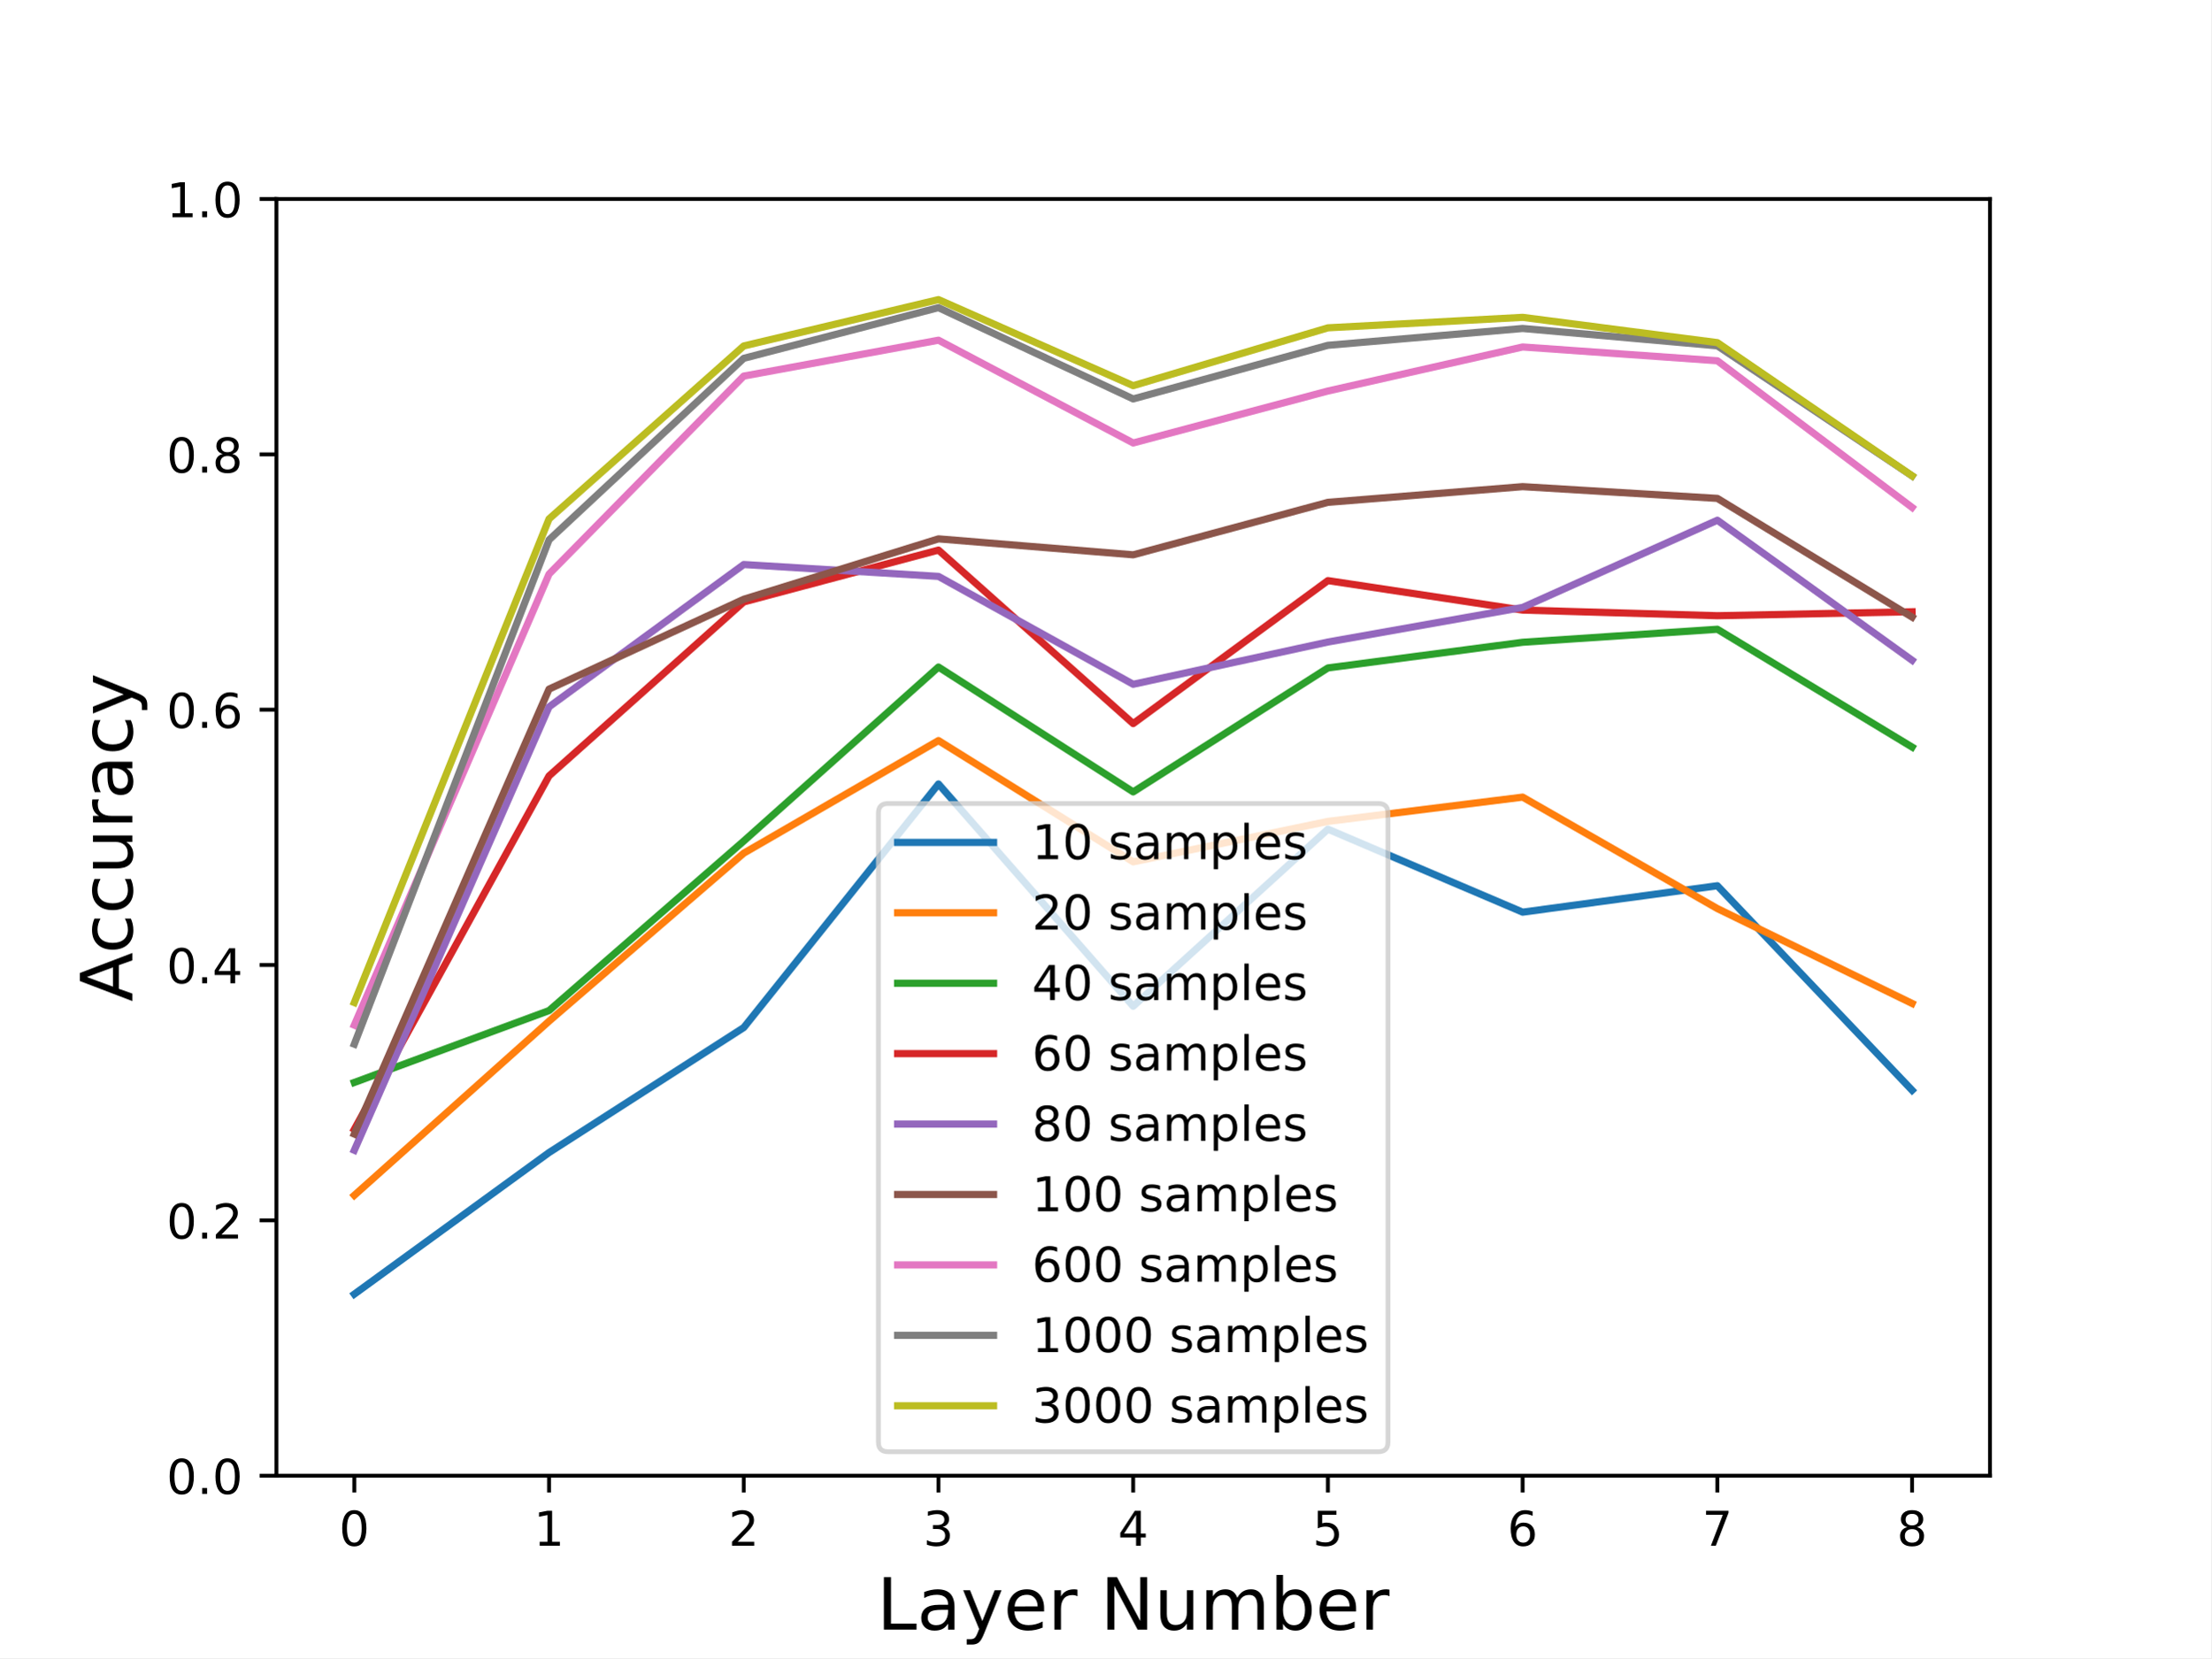
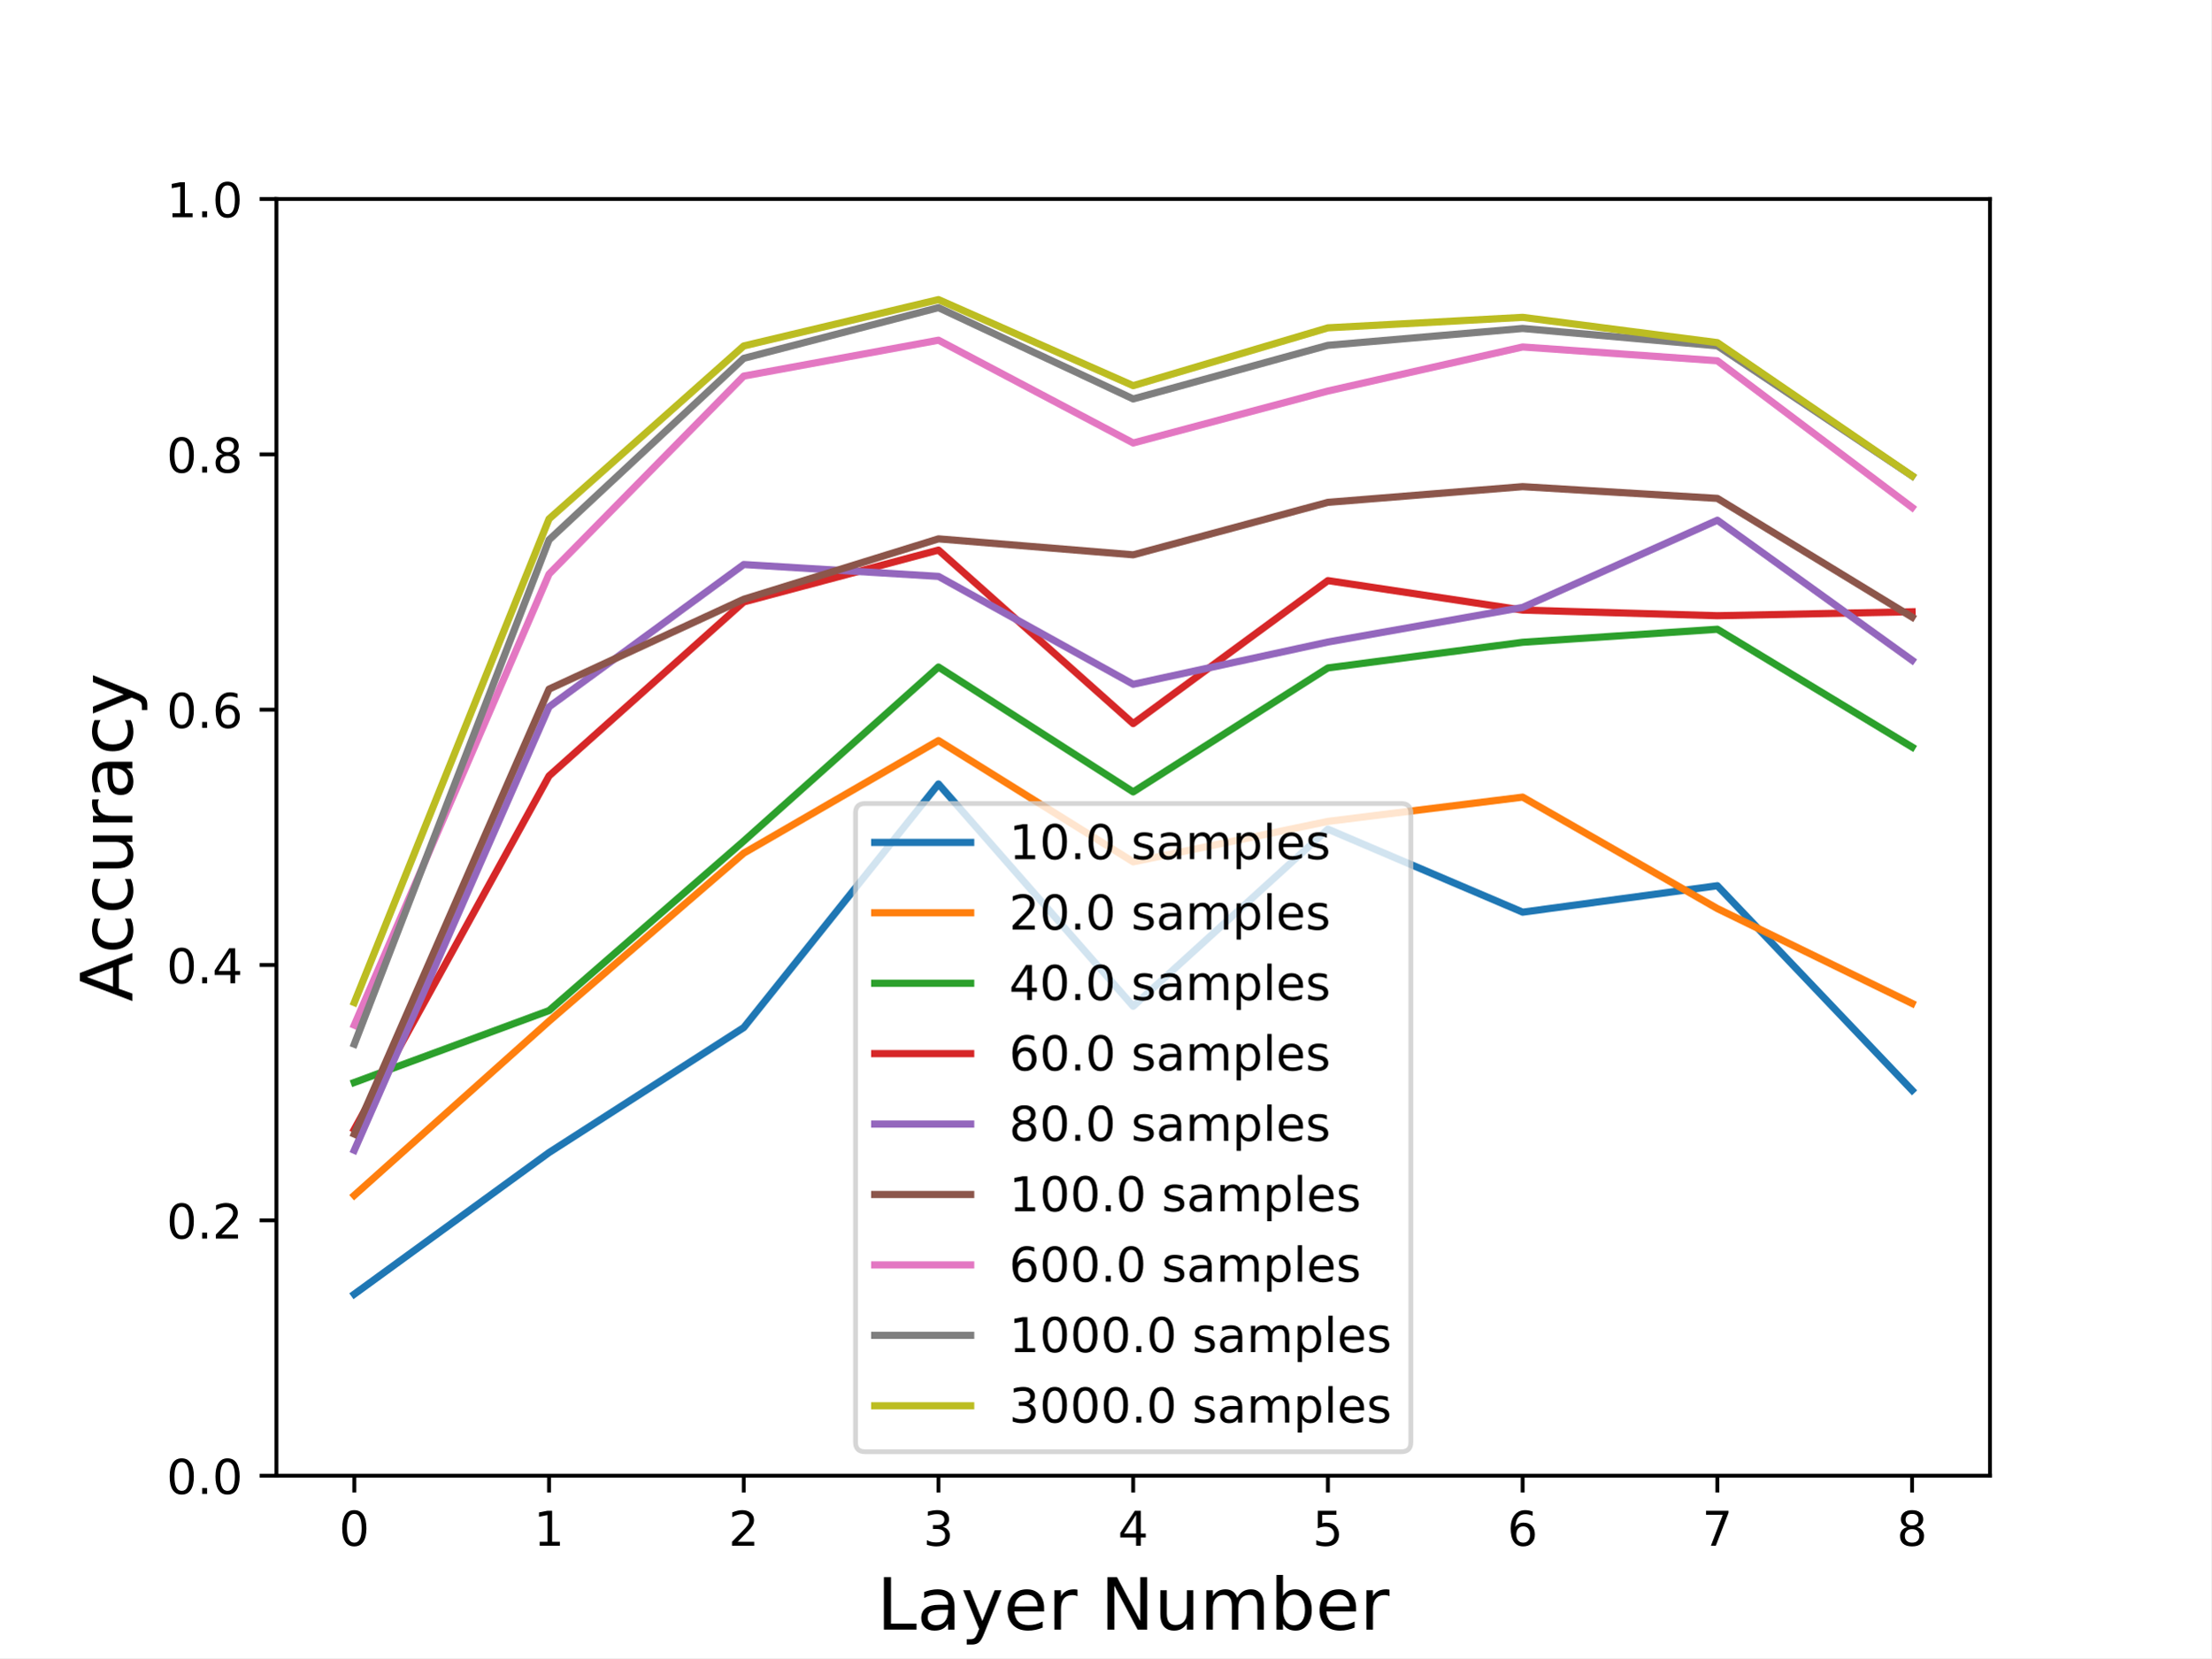
<svg xmlns="http://www.w3.org/2000/svg" xmlns:xlink="http://www.w3.org/1999/xlink" height="345.6pt" version="1.1" viewBox="0 0 460.8 345.6" width="460.8pt">
  <defs>
    <style type="text/css">*{stroke-linecap:butt;stroke-linejoin:round;}</style>
  </defs>
  <g id="figure_1">
    <g id="patch_1">
      <path d="M 0 345.6  L 460.8 345.6  L 460.8 0  L 0 0  z " style="fill:#ffffff;" />
    </g>
    <g id="axes_1">
      <g id="patch_2">
        <path d="M 57.6 307.584  L 414.72 307.584  L 414.72 41.472  L 57.6 41.472  z " style="fill:#ffffff;" />
      </g>
      <g id="matplotlib.axis_1">
        <g id="xtick_1">
          <g id="line2d_1">
            <defs>
-               <path d="M 0 0  L 0 3.5  " id="m6db0f2defd" style="stroke:#000000;stroke-width:0.8;" />
+               <path d="M 0 0  L 0 3.5  " id="m301ba70cd3" style="stroke:#000000;stroke-width:0.8;" />
            </defs>
            <g>
-               <use style="stroke:#000000;stroke-width:0.8;" x="73.833" xlink:href="#m6db0f2defd" y="307.584" />
+               <use style="stroke:#000000;stroke-width:0.8;" x="73.833" xlink:href="#m301ba70cd3" y="307.584" />
            </g>
          </g>
          <g id="text_1">
            <g transform="translate(70.65148 322.1824)scale(0.1 -0.1)">
              <defs>
                <path d="M 2034 4250  Q 1547 4250 1301 3770  Q 1056 3291 1056 2328  Q 1056 1369 1301 889  Q 1547 409 2034 409  Q 2525 409 2770 889  Q 3016 1369 3016 2328  Q 3016 3291 2770 3770  Q 2525 4250 2034 4250  z M 2034 4750  Q 2819 4750 3233 4129  Q 3647 3509 3647 2328  Q 3647 1150 3233 529  Q 2819 -91 2034 -91  Q 1250 -91 836 529  Q 422 1150 422 2328  Q 422 3509 836 4129  Q 1250 4750 2034 4750  z " id="DejaVuSans-30" transform="scale(0.015625)" />
              </defs>
              <use xlink:href="#DejaVuSans-30" />
            </g>
          </g>
        </g>
        <g id="xtick_2">
          <g id="line2d_2">
            <g>
-               <use style="stroke:#000000;stroke-width:0.8;" x="114.415" xlink:href="#m6db0f2defd" y="307.584" />
+               <use style="stroke:#000000;stroke-width:0.8;" x="114.415" xlink:href="#m301ba70cd3" y="307.584" />
            </g>
          </g>
          <g id="text_2">
            <g transform="translate(111.2333 322.1824)scale(0.1 -0.1)">
              <defs>
                <path d="M 794 531  L 1825 531  L 1825 4091  L 703 3866  L 703 4441  L 1819 4666  L 2450 4666  L 2450 531  L 3481 531  L 3481 0  L 794 0  L 794 531  z " id="DejaVuSans-31" transform="scale(0.015625)" />
              </defs>
              <use xlink:href="#DejaVuSans-31" />
            </g>
          </g>
        </g>
        <g id="xtick_3">
          <g id="line2d_3">
            <g>
-               <use style="stroke:#000000;stroke-width:0.8;" x="154.996" xlink:href="#m6db0f2defd" y="307.584" />
+               <use style="stroke:#000000;stroke-width:0.8;" x="154.996" xlink:href="#m301ba70cd3" y="307.584" />
            </g>
          </g>
          <g id="text_3">
            <g transform="translate(151.8151 322.1824)scale(0.1 -0.1)">
              <defs>
                <path d="M 1228 531  L 3431 531  L 3431 0  L 469 0  L 469 531  Q 828 903 1448 1529  Q 2069 2156 2228 2338  Q 2531 2678 2651 2914  Q 2772 3150 2772 3378  Q 2772 3750 2511 3984  Q 2250 4219 1831 4219  Q 1534 4219 1204 4116  Q 875 4013 500 3803  L 500 4441  Q 881 4594 1212 4672  Q 1544 4750 1819 4750  Q 2544 4750 2975 4387  Q 3406 4025 3406 3419  Q 3406 3131 3298 2873  Q 3191 2616 2906 2266  Q 2828 2175 2409 1742  Q 1991 1309 1228 531  z " id="DejaVuSans-32" transform="scale(0.015625)" />
              </defs>
              <use xlink:href="#DejaVuSans-32" />
            </g>
          </g>
        </g>
        <g id="xtick_4">
          <g id="line2d_4">
            <g>
-               <use style="stroke:#000000;stroke-width:0.8;" x="195.578" xlink:href="#m6db0f2defd" y="307.584" />
+               <use style="stroke:#000000;stroke-width:0.8;" x="195.578" xlink:href="#m301ba70cd3" y="307.584" />
            </g>
          </g>
          <g id="text_4">
            <g transform="translate(192.3969 322.1824)scale(0.1 -0.1)">
              <defs>
                <path d="M 2597 2516  Q 3050 2419 3304 2112  Q 3559 1806 3559 1356  Q 3559 666 3084 287  Q 2609 -91 1734 -91  Q 1441 -91 1130 -33  Q 819 25 488 141  L 488 750  Q 750 597 1062 519  Q 1375 441 1716 441  Q 2309 441 2620 675  Q 2931 909 2931 1356  Q 2931 1769 2642 2001  Q 2353 2234 1838 2234  L 1294 2234  L 1294 2753  L 1863 2753  Q 2328 2753 2575 2939  Q 2822 3125 2822 3475  Q 2822 3834 2567 4026  Q 2313 4219 1838 4219  Q 1578 4219 1281 4162  Q 984 4106 628 3988  L 628 4550  Q 988 4650 1302 4700  Q 1616 4750 1894 4750  Q 2613 4750 3031 4423  Q 3450 4097 3450 3541  Q 3450 3153 3228 2886  Q 3006 2619 2597 2516  z " id="DejaVuSans-33" transform="scale(0.015625)" />
              </defs>
              <use xlink:href="#DejaVuSans-33" />
            </g>
          </g>
        </g>
        <g id="xtick_5">
          <g id="line2d_5">
            <g>
-               <use style="stroke:#000000;stroke-width:0.8;" x="236.16" xlink:href="#m6db0f2defd" y="307.584" />
+               <use style="stroke:#000000;stroke-width:0.8;" x="236.16" xlink:href="#m301ba70cd3" y="307.584" />
            </g>
          </g>
          <g id="text_5">
            <g transform="translate(232.9787 322.1824)scale(0.1 -0.1)">
              <defs>
                <path d="M 2419 4116  L 825 1625  L 2419 1625  L 2419 4116  z M 2253 4666  L 3047 4666  L 3047 1625  L 3713 1625  L 3713 1100  L 3047 1100  L 3047 0  L 2419 0  L 2419 1100  L 313 1100  L 313 1709  L 2253 4666  z " id="DejaVuSans-34" transform="scale(0.015625)" />
              </defs>
              <use xlink:href="#DejaVuSans-34" />
            </g>
          </g>
        </g>
        <g id="xtick_6">
          <g id="line2d_6">
            <g>
-               <use style="stroke:#000000;stroke-width:0.8;" x="276.742" xlink:href="#m6db0f2defd" y="307.584" />
+               <use style="stroke:#000000;stroke-width:0.8;" x="276.742" xlink:href="#m301ba70cd3" y="307.584" />
            </g>
          </g>
          <g id="text_6">
            <g transform="translate(273.5606 322.1824)scale(0.1 -0.1)">
              <defs>
                <path d="M 691 4666  L 3169 4666  L 3169 4134  L 1269 4134  L 1269 2991  Q 1406 3038 1543 3061  Q 1681 3084 1819 3084  Q 2600 3084 3056 2656  Q 3513 2228 3513 1497  Q 3513 744 3044 326  Q 2575 -91 1722 -91  Q 1428 -91 1123 -41  Q 819 9 494 109  L 494 744  Q 775 591 1075 516  Q 1375 441 1709 441  Q 2250 441 2565 725  Q 2881 1009 2881 1497  Q 2881 1984 2565 2268  Q 2250 2553 1709 2553  Q 1456 2553 1204 2497  Q 953 2441 691 2322  L 691 4666  z " id="DejaVuSans-35" transform="scale(0.015625)" />
              </defs>
              <use xlink:href="#DejaVuSans-35" />
            </g>
          </g>
        </g>
        <g id="xtick_7">
          <g id="line2d_7">
            <g>
-               <use style="stroke:#000000;stroke-width:0.8;" x="317.324" xlink:href="#m6db0f2defd" y="307.584" />
+               <use style="stroke:#000000;stroke-width:0.8;" x="317.324" xlink:href="#m301ba70cd3" y="307.584" />
            </g>
          </g>
          <g id="text_7">
            <g transform="translate(314.1424 322.1824)scale(0.1 -0.1)">
              <defs>
                <path d="M 2113 2584  Q 1688 2584 1439 2293  Q 1191 2003 1191 1497  Q 1191 994 1439 701  Q 1688 409 2113 409  Q 2538 409 2786 701  Q 3034 994 3034 1497  Q 3034 2003 2786 2293  Q 2538 2584 2113 2584  z M 3366 4563  L 3366 3988  Q 3128 4100 2886 4159  Q 2644 4219 2406 4219  Q 1781 4219 1451 3797  Q 1122 3375 1075 2522  Q 1259 2794 1537 2939  Q 1816 3084 2150 3084  Q 2853 3084 3261 2657  Q 3669 2231 3669 1497  Q 3669 778 3244 343  Q 2819 -91 2113 -91  Q 1303 -91 875 529  Q 447 1150 447 2328  Q 447 3434 972 4092  Q 1497 4750 2381 4750  Q 2619 4750 2861 4703  Q 3103 4656 3366 4563  z " id="DejaVuSans-36" transform="scale(0.015625)" />
              </defs>
              <use xlink:href="#DejaVuSans-36" />
            </g>
          </g>
        </g>
        <g id="xtick_8">
          <g id="line2d_8">
            <g>
-               <use style="stroke:#000000;stroke-width:0.8;" x="357.905" xlink:href="#m6db0f2defd" y="307.584" />
+               <use style="stroke:#000000;stroke-width:0.8;" x="357.905" xlink:href="#m301ba70cd3" y="307.584" />
            </g>
          </g>
          <g id="text_8">
            <g transform="translate(354.7242 322.1824)scale(0.1 -0.1)">
              <defs>
                <path d="M 525 4666  L 3525 4666  L 3525 4397  L 1831 0  L 1172 0  L 2766 4134  L 525 4134  L 525 4666  z " id="DejaVuSans-37" transform="scale(0.015625)" />
              </defs>
              <use xlink:href="#DejaVuSans-37" />
            </g>
          </g>
        </g>
        <g id="xtick_9">
          <g id="line2d_9">
            <g>
-               <use style="stroke:#000000;stroke-width:0.8;" x="398.487" xlink:href="#m6db0f2defd" y="307.584" />
+               <use style="stroke:#000000;stroke-width:0.8;" x="398.487" xlink:href="#m301ba70cd3" y="307.584" />
            </g>
          </g>
          <g id="text_9">
            <g transform="translate(395.306 322.1824)scale(0.1 -0.1)">
              <defs>
                <path d="M 2034 2216  Q 1584 2216 1326 1975  Q 1069 1734 1069 1313  Q 1069 891 1326 650  Q 1584 409 2034 409  Q 2484 409 2743 651  Q 3003 894 3003 1313  Q 3003 1734 2745 1975  Q 2488 2216 2034 2216  z M 1403 2484  Q 997 2584 770 2862  Q 544 3141 544 3541  Q 544 4100 942 4425  Q 1341 4750 2034 4750  Q 2731 4750 3128 4425  Q 3525 4100 3525 3541  Q 3525 3141 3298 2862  Q 3072 2584 2669 2484  Q 3125 2378 3379 2068  Q 3634 1759 3634 1313  Q 3634 634 3220 271  Q 2806 -91 2034 -91  Q 1263 -91 848 271  Q 434 634 434 1313  Q 434 1759 690 2068  Q 947 2378 1403 2484  z M 1172 3481  Q 1172 3119 1398 2916  Q 1625 2713 2034 2713  Q 2441 2713 2670 2916  Q 2900 3119 2900 3481  Q 2900 3844 2670 4047  Q 2441 4250 2034 4250  Q 1625 4250 1398 4047  Q 1172 3844 1172 3481  z " id="DejaVuSans-38" transform="scale(0.015625)" />
              </defs>
              <use xlink:href="#DejaVuSans-38" />
            </g>
          </g>
        </g>
        <g id="text_10">
          <g transform="translate(182.7354 339.6598)scale(0.15 -0.15)">
            <defs>
              <path d="M 628 4666  L 1259 4666  L 1259 531  L 3531 531  L 3531 0  L 628 0  L 628 4666  z " id="DejaVuSans-4c" transform="scale(0.015625)" />
              <path d="M 2194 1759  Q 1497 1759 1228 1600  Q 959 1441 959 1056  Q 959 750 1161 570  Q 1363 391 1709 391  Q 2188 391 2477 730  Q 2766 1069 2766 1631  L 2766 1759  L 2194 1759  z M 3341 1997  L 3341 0  L 2766 0  L 2766 531  Q 2569 213 2275 61  Q 1981 -91 1556 -91  Q 1019 -91 701 211  Q 384 513 384 1019  Q 384 1609 779 1909  Q 1175 2209 1959 2209  L 2766 2209  L 2766 2266  Q 2766 2663 2505 2880  Q 2244 3097 1772 3097  Q 1472 3097 1187 3025  Q 903 2953 641 2809  L 641 3341  Q 956 3463 1253 3523  Q 1550 3584 1831 3584  Q 2591 3584 2966 3190  Q 3341 2797 3341 1997  z " id="DejaVuSans-61" transform="scale(0.015625)" />
              <path d="M 2059 -325  Q 1816 -950 1584 -1140  Q 1353 -1331 966 -1331  L 506 -1331  L 506 -850  L 844 -850  Q 1081 -850 1212 -737  Q 1344 -625 1503 -206  L 1606 56  L 191 3500  L 800 3500  L 1894 763  L 2988 3500  L 3597 3500  L 2059 -325  z " id="DejaVuSans-79" transform="scale(0.015625)" />
              <path d="M 3597 1894  L 3597 1613  L 953 1613  Q 991 1019 1311 708  Q 1631 397 2203 397  Q 2534 397 2845 478  Q 3156 559 3463 722  L 3463 178  Q 3153 47 2828 -22  Q 2503 -91 2169 -91  Q 1331 -91 842 396  Q 353 884 353 1716  Q 353 2575 817 3079  Q 1281 3584 2069 3584  Q 2775 3584 3186 3129  Q 3597 2675 3597 1894  z M 3022 2063  Q 3016 2534 2758 2815  Q 2500 3097 2075 3097  Q 1594 3097 1305 2825  Q 1016 2553 972 2059  L 3022 2063  z " id="DejaVuSans-65" transform="scale(0.015625)" />
              <path d="M 2631 2963  Q 2534 3019 2420 3045  Q 2306 3072 2169 3072  Q 1681 3072 1420 2755  Q 1159 2438 1159 1844  L 1159 0  L 581 0  L 581 3500  L 1159 3500  L 1159 2956  Q 1341 3275 1631 3429  Q 1922 3584 2338 3584  Q 2397 3584 2469 3576  Q 2541 3569 2628 3553  L 2631 2963  z " id="DejaVuSans-72" transform="scale(0.015625)" />
              <path id="DejaVuSans-20" transform="scale(0.015625)" />
              <path d="M 628 4666  L 1478 4666  L 3547 763  L 3547 4666  L 4159 4666  L 4159 0  L 3309 0  L 1241 3903  L 1241 0  L 628 0  L 628 4666  z " id="DejaVuSans-4e" transform="scale(0.015625)" />
              <path d="M 544 1381  L 544 3500  L 1119 3500  L 1119 1403  Q 1119 906 1312 657  Q 1506 409 1894 409  Q 2359 409 2629 706  Q 2900 1003 2900 1516  L 2900 3500  L 3475 3500  L 3475 0  L 2900 0  L 2900 538  Q 2691 219 2414 64  Q 2138 -91 1772 -91  Q 1169 -91 856 284  Q 544 659 544 1381  z M 1991 3584  L 1991 3584  z " id="DejaVuSans-75" transform="scale(0.015625)" />
              <path d="M 3328 2828  Q 3544 3216 3844 3400  Q 4144 3584 4550 3584  Q 5097 3584 5394 3201  Q 5691 2819 5691 2113  L 5691 0  L 5113 0  L 5113 2094  Q 5113 2597 4934 2840  Q 4756 3084 4391 3084  Q 3944 3084 3684 2787  Q 3425 2491 3425 1978  L 3425 0  L 2847 0  L 2847 2094  Q 2847 2600 2669 2842  Q 2491 3084 2119 3084  Q 1678 3084 1418 2786  Q 1159 2488 1159 1978  L 1159 0  L 581 0  L 581 3500  L 1159 3500  L 1159 2956  Q 1356 3278 1631 3431  Q 1906 3584 2284 3584  Q 2666 3584 2933 3390  Q 3200 3197 3328 2828  z " id="DejaVuSans-6d" transform="scale(0.015625)" />
              <path d="M 3116 1747  Q 3116 2381 2855 2742  Q 2594 3103 2138 3103  Q 1681 3103 1420 2742  Q 1159 2381 1159 1747  Q 1159 1113 1420 752  Q 1681 391 2138 391  Q 2594 391 2855 752  Q 3116 1113 3116 1747  z M 1159 2969  Q 1341 3281 1617 3432  Q 1894 3584 2278 3584  Q 2916 3584 3314 3078  Q 3713 2572 3713 1747  Q 3713 922 3314 415  Q 2916 -91 2278 -91  Q 1894 -91 1617 61  Q 1341 213 1159 525  L 1159 0  L 581 0  L 581 4863  L 1159 4863  L 1159 2969  z " id="DejaVuSans-62" transform="scale(0.015625)" />
            </defs>
            <use xlink:href="#DejaVuSans-4c" />
            <use x="55.713" xlink:href="#DejaVuSans-61" />
            <use x="116.992" xlink:href="#DejaVuSans-79" />
            <use x="176.172" xlink:href="#DejaVuSans-65" />
            <use x="237.695" xlink:href="#DejaVuSans-72" />
            <use x="278.809" xlink:href="#DejaVuSans-20" />
            <use x="310.596" xlink:href="#DejaVuSans-4e" />
            <use x="385.4" xlink:href="#DejaVuSans-75" />
            <use x="448.779" xlink:href="#DejaVuSans-6d" />
            <use x="546.191" xlink:href="#DejaVuSans-62" />
            <use x="609.668" xlink:href="#DejaVuSans-65" />
            <use x="671.191" xlink:href="#DejaVuSans-72" />
          </g>
        </g>
      </g>
      <g id="matplotlib.axis_2">
        <g id="ytick_1">
          <g id="line2d_10">
            <defs>
-               <path d="M 0 0  L -3.5 0  " id="ma0751f0321" style="stroke:#000000;stroke-width:0.8;" />
+               <path d="M 0 0  L -3.5 0  " id="mc85aef7604" style="stroke:#000000;stroke-width:0.8;" />
            </defs>
            <g>
-               <use style="stroke:#000000;stroke-width:0.8;" x="57.6" xlink:href="#ma0751f0321" y="307.584" />
+               <use style="stroke:#000000;stroke-width:0.8;" x="57.6" xlink:href="#mc85aef7604" y="307.584" />
            </g>
          </g>
          <g id="text_11">
            <g transform="translate(34.69687 311.3832)scale(0.1 -0.1)">
              <defs>
                <path d="M 684 794  L 1344 794  L 1344 0  L 684 0  L 684 794  z " id="DejaVuSans-2e" transform="scale(0.015625)" />
              </defs>
              <use xlink:href="#DejaVuSans-30" />
              <use x="63.623" xlink:href="#DejaVuSans-2e" />
              <use x="95.41" xlink:href="#DejaVuSans-30" />
            </g>
          </g>
        </g>
        <g id="ytick_2">
          <g id="line2d_11">
            <g>
-               <use style="stroke:#000000;stroke-width:0.8;" x="57.6" xlink:href="#ma0751f0321" y="254.362" />
+               <use style="stroke:#000000;stroke-width:0.8;" x="57.6" xlink:href="#mc85aef7604" y="254.362" />
            </g>
          </g>
          <g id="text_12">
            <g transform="translate(34.69687 258.1608)scale(0.1 -0.1)">
              <use xlink:href="#DejaVuSans-30" />
              <use x="63.623" xlink:href="#DejaVuSans-2e" />
              <use x="95.41" xlink:href="#DejaVuSans-32" />
            </g>
          </g>
        </g>
        <g id="ytick_3">
          <g id="line2d_12">
            <g>
-               <use style="stroke:#000000;stroke-width:0.8;" x="57.6" xlink:href="#ma0751f0321" y="201.139" />
+               <use style="stroke:#000000;stroke-width:0.8;" x="57.6" xlink:href="#mc85aef7604" y="201.139" />
            </g>
          </g>
          <g id="text_13">
            <g transform="translate(34.69687 204.9384)scale(0.1 -0.1)">
              <use xlink:href="#DejaVuSans-30" />
              <use x="63.623" xlink:href="#DejaVuSans-2e" />
              <use x="95.41" xlink:href="#DejaVuSans-34" />
            </g>
          </g>
        </g>
        <g id="ytick_4">
          <g id="line2d_13">
            <g>
-               <use style="stroke:#000000;stroke-width:0.8;" x="57.6" xlink:href="#ma0751f0321" y="147.917" />
+               <use style="stroke:#000000;stroke-width:0.8;" x="57.6" xlink:href="#mc85aef7604" y="147.917" />
            </g>
          </g>
          <g id="text_14">
            <g transform="translate(34.69687 151.716)scale(0.1 -0.1)">
              <use xlink:href="#DejaVuSans-30" />
              <use x="63.623" xlink:href="#DejaVuSans-2e" />
              <use x="95.41" xlink:href="#DejaVuSans-36" />
            </g>
          </g>
        </g>
        <g id="ytick_5">
          <g id="line2d_14">
            <g>
-               <use style="stroke:#000000;stroke-width:0.8;" x="57.6" xlink:href="#ma0751f0321" y="94.694" />
+               <use style="stroke:#000000;stroke-width:0.8;" x="57.6" xlink:href="#mc85aef7604" y="94.694" />
            </g>
          </g>
          <g id="text_15">
            <g transform="translate(34.69687 98.49362)scale(0.1 -0.1)">
              <use xlink:href="#DejaVuSans-30" />
              <use x="63.623" xlink:href="#DejaVuSans-2e" />
              <use x="95.41" xlink:href="#DejaVuSans-38" />
            </g>
          </g>
        </g>
        <g id="ytick_6">
          <g id="line2d_15">
            <g>
-               <use style="stroke:#000000;stroke-width:0.8;" x="57.6" xlink:href="#ma0751f0321" y="41.472" />
+               <use style="stroke:#000000;stroke-width:0.8;" x="57.6" xlink:href="#mc85aef7604" y="41.472" />
            </g>
          </g>
          <g id="text_16">
            <g transform="translate(34.69687 45.27122)scale(0.1 -0.1)">
              <use xlink:href="#DejaVuSans-31" />
              <use x="63.623" xlink:href="#DejaVuSans-2e" />
              <use x="95.41" xlink:href="#DejaVuSans-30" />
            </g>
          </g>
        </g>
        <g id="text_17">
          <g transform="translate(27.57734 208.7702)rotate(-90)scale(0.15 -0.15)">
            <defs>
              <path d="M 2188 4044  L 1331 1722  L 3047 1722  L 2188 4044  z M 1831 4666  L 2547 4666  L 4325 0  L 3669 0  L 3244 1197  L 1141 1197  L 716 0  L 50 0  L 1831 4666  z " id="DejaVuSans-41" transform="scale(0.015625)" />
              <path d="M 3122 3366  L 3122 2828  Q 2878 2963 2633 3030  Q 2388 3097 2138 3097  Q 1578 3097 1268 2742  Q 959 2388 959 1747  Q 959 1106 1268 751  Q 1578 397 2138 397  Q 2388 397 2633 464  Q 2878 531 3122 666  L 3122 134  Q 2881 22 2623 -34  Q 2366 -91 2075 -91  Q 1284 -91 818 406  Q 353 903 353 1747  Q 353 2603 823 3093  Q 1294 3584 2113 3584  Q 2378 3584 2631 3529  Q 2884 3475 3122 3366  z " id="DejaVuSans-63" transform="scale(0.015625)" />
            </defs>
            <use xlink:href="#DejaVuSans-41" />
            <use x="66.658" xlink:href="#DejaVuSans-63" />
            <use x="121.639" xlink:href="#DejaVuSans-63" />
            <use x="176.619" xlink:href="#DejaVuSans-75" />
            <use x="239.998" xlink:href="#DejaVuSans-72" />
            <use x="281.111" xlink:href="#DejaVuSans-61" />
            <use x="342.391" xlink:href="#DejaVuSans-63" />
            <use x="397.371" xlink:href="#DejaVuSans-79" />
          </g>
        </g>
      </g>
      <g id="line2d_16">
-         <path clip-path="url(#pf29e1652f8)" d="M 73.833 269.743  L 114.415 240.231  L 154.996 214.179  L 195.578 163.405  L 236.16 209.735  L 276.742 172.825  L 317.324 190.122  L 357.905 184.614  L 398.487 227.245  " style="fill:none;stroke:#1f77b4;stroke-linecap:square;stroke-width:1.5;" />
+         <path clip-path="url(#paaa75fa61b)" d="M 73.833 269.743  L 114.415 240.231  L 154.996 214.179  L 195.578 163.405  L 236.16 209.735  L 276.742 172.825  L 317.324 190.122  L 357.905 184.614  L 398.487 227.245  " style="fill:none;stroke:#1f77b4;stroke-linecap:square;stroke-width:1.5;" />
      </g>
      <g id="line2d_17">
-         <path clip-path="url(#pf29e1652f8)" d="M 73.833 249.146  L 114.415 212.848  L 154.996 177.828  L 195.578 154.357  L 236.16 179.637  L 276.742 171.202  L 317.324 166.145  L 357.905 189.377  L 398.487 209.149  " style="fill:none;stroke:#ff7f0e;stroke-linecap:square;stroke-width:1.5;" />
+         <path clip-path="url(#paaa75fa61b)" d="M 73.833 249.146  L 114.415 212.848  L 154.996 177.828  L 195.578 154.357  L 236.16 179.637  L 276.742 171.202  L 317.324 166.145  L 357.905 189.377  L 398.487 209.149  " style="fill:none;stroke:#ff7f0e;stroke-linecap:square;stroke-width:1.5;" />
      </g>
      <g id="line2d_18">
-         <path clip-path="url(#pf29e1652f8)" d="M 73.833 225.622  L 114.415 210.639  L 154.996 175.3  L 195.578 139.029  L 236.16 165.054  L 276.742 139.215  L 317.324 133.866  L 357.905 131.152  L 398.487 155.714  " style="fill:none;stroke:#2ca02c;stroke-linecap:square;stroke-width:1.5;" />
+         <path clip-path="url(#paaa75fa61b)" d="M 73.833 225.622  L 114.415 210.639  L 154.996 175.3  L 195.578 139.029  L 236.16 165.054  L 276.742 139.215  L 317.324 133.866  L 357.905 131.152  L 398.487 155.714  " style="fill:none;stroke:#2ca02c;stroke-linecap:square;stroke-width:1.5;" />
      </g>
      <g id="line2d_19">
-         <path clip-path="url(#pf29e1652f8)" d="M 73.833 235.388  L 114.415 161.728  L 154.996 125.457  L 195.578 114.653  L 236.16 150.817  L 276.742 121.013  L 317.324 127.16  L 357.905 128.331  L 398.487 127.506  " style="fill:none;stroke:#d62728;stroke-linecap:square;stroke-width:1.5;" />
+         <path clip-path="url(#paaa75fa61b)" d="M 73.833 235.388  L 114.415 161.728  L 154.996 125.457  L 195.578 114.653  L 236.16 150.817  L 276.742 121.013  L 317.324 127.16  L 357.905 128.331  L 398.487 127.506  " style="fill:none;stroke:#d62728;stroke-linecap:square;stroke-width:1.5;" />
      </g>
      <g id="line2d_20">
-         <path clip-path="url(#pf29e1652f8)" d="M 73.833 239.752  L 114.415 147.331  L 154.996 117.66  L 195.578 120.135  L 236.16 142.621  L 276.742 133.813  L 317.324 126.601  L 357.905 108.426  L 398.487 137.618  " style="fill:none;stroke:#9467bd;stroke-linecap:square;stroke-width:1.5;" />
+         <path clip-path="url(#paaa75fa61b)" d="M 73.833 239.752  L 114.415 147.331  L 154.996 117.66  L 195.578 120.135  L 236.16 142.621  L 276.742 133.813  L 317.324 126.601  L 357.905 108.426  L 398.487 137.618  " style="fill:none;stroke:#9467bd;stroke-linecap:square;stroke-width:1.5;" />
      </g>
      <g id="line2d_21">
-         <path clip-path="url(#pf29e1652f8)" d="M 73.833 236.372  L 114.415 143.632  L 154.996 124.898  L 195.578 112.311  L 236.16 115.637  L 276.742 104.7  L 317.324 101.427  L 357.905 103.875  L 398.487 128.624  " style="fill:none;stroke:#8c564b;stroke-linecap:square;stroke-width:1.5;" />
+         <path clip-path="url(#paaa75fa61b)" d="M 73.833 236.372  L 114.415 143.632  L 154.996 124.898  L 195.578 112.311  L 236.16 115.637  L 276.742 104.7  L 317.324 101.427  L 357.905 103.875  L 398.487 128.624  " style="fill:none;stroke:#8c564b;stroke-linecap:square;stroke-width:1.5;" />
      </g>
      <g id="line2d_22">
-         <path clip-path="url(#pf29e1652f8)" d="M 73.833 213.673  L 114.415 119.656  L 154.996 78.382  L 195.578 70.904  L 236.16 92.326  L 276.742 81.495  L 317.324 72.314  L 357.905 75.188  L 398.487 105.765  " style="fill:none;stroke:#e377c2;stroke-linecap:square;stroke-width:1.5;" />
+         <path clip-path="url(#paaa75fa61b)" d="M 73.833 213.673  L 114.415 119.656  L 154.996 78.382  L 195.578 70.904  L 236.16 92.326  L 276.742 81.495  L 317.324 72.314  L 357.905 75.188  L 398.487 105.765  " style="fill:none;stroke:#e377c2;stroke-linecap:square;stroke-width:1.5;" />
      </g>
      <g id="line2d_23">
-         <path clip-path="url(#pf29e1652f8)" d="M 73.833 217.638  L 114.415 112.524  L 154.996 74.683  L 195.578 64.118  L 236.16 83.145  L 276.742 71.968  L 317.324 68.456  L 357.905 72.075  L 398.487 99.192  " style="fill:none;stroke:#7f7f7f;stroke-linecap:square;stroke-width:1.5;" />
+         <path clip-path="url(#paaa75fa61b)" d="M 73.833 217.638  L 114.415 112.524  L 154.996 74.683  L 195.578 64.118  L 236.16 83.145  L 276.742 71.968  L 317.324 68.456  L 357.905 72.075  L 398.487 99.192  " style="fill:none;stroke:#7f7f7f;stroke-linecap:square;stroke-width:1.5;" />
      </g>
      <g id="line2d_24">
-         <path clip-path="url(#pf29e1652f8)" d="M 73.833 208.963  L 114.415 108.16  L 154.996 72.101  L 195.578 62.442  L 236.16 80.378  L 276.742 68.323  L 317.324 66.141  L 357.905 71.41  L 398.487 99.165  " style="fill:none;stroke:#bcbd22;stroke-linecap:square;stroke-width:1.5;" />
+         <path clip-path="url(#paaa75fa61b)" d="M 73.833 208.963  L 114.415 108.16  L 154.996 72.101  L 195.578 62.442  L 236.16 80.378  L 276.742 68.323  L 317.324 66.141  L 357.905 71.41  L 398.487 99.165  " style="fill:none;stroke:#bcbd22;stroke-linecap:square;stroke-width:1.5;" />
      </g>
      <g id="patch_3">
        <path d="M 57.6 307.584  L 57.6 41.472  " style="fill:none;stroke:#000000;stroke-linecap:square;stroke-linejoin:miter;stroke-width:0.8;" />
      </g>
      <g id="patch_4">
        <path d="M 414.72 307.584  L 414.72 41.472  " style="fill:none;stroke:#000000;stroke-linecap:square;stroke-linejoin:miter;stroke-width:0.8;" />
      </g>
      <g id="patch_5">
        <path d="M 57.6 307.584  L 414.72 307.584  " style="fill:none;stroke:#000000;stroke-linecap:square;stroke-linejoin:miter;stroke-width:0.8;" />
      </g>
      <g id="patch_6">
        <path d="M 57.6 41.472  L 414.72 41.472  " style="fill:none;stroke:#000000;stroke-linecap:square;stroke-linejoin:miter;stroke-width:0.8;" />
      </g>
      <g id="legend_1">
        <g id="patch_7">
-           <path d="M 185.062 302.584  L 287.258 302.584  Q 289.258 302.584 289.258 300.584  L 289.258 169.481  Q 289.258 167.481 287.258 167.481  L 185.062 167.481  Q 183.062 167.481 183.062 169.481  L 183.062 300.584  Q 183.062 302.584 185.062 302.584  z " style="fill:#ffffff;opacity:0.8;stroke:#cccccc;stroke-linejoin:miter;" />
+           <path d="M 180.292 302.584  L 292.028 302.584  Q 294.028 302.584 294.028 300.584  L 294.028 169.481  Q 294.028 167.481 292.028 167.481  L 180.292 167.481  Q 178.292 167.481 178.292 169.481  L 178.292 300.584  Q 178.292 302.584 180.292 302.584  z " style="fill:#ffffff;opacity:0.8;stroke:#cccccc;stroke-linejoin:miter;" />
        </g>
        <g id="line2d_25">
-           <path d="M 187.062 175.579  L 207.062 175.579  " style="fill:none;stroke:#1f77b4;stroke-linecap:square;stroke-width:1.5;" />
+           <path d="M 182.292 175.579  L 202.292 175.579  " style="fill:none;stroke:#1f77b4;stroke-linecap:square;stroke-width:1.5;" />
        </g>
        <g id="line2d_26" />
        <g id="text_18">
-           <g transform="translate(215.0623 179.0793)scale(0.1 -0.1)">
+           <g transform="translate(210.292 179.0793)scale(0.1 -0.1)">
            <defs>
              <path d="M 2834 3397  L 2834 2853  Q 2591 2978 2328 3040  Q 2066 3103 1784 3103  Q 1356 3103 1142 2972  Q 928 2841 928 2578  Q 928 2378 1081 2264  Q 1234 2150 1697 2047  L 1894 2003  Q 2506 1872 2764 1633  Q 3022 1394 3022 966  Q 3022 478 2636 193  Q 2250 -91 1575 -91  Q 1294 -91 989 -36  Q 684 19 347 128  L 347 722  Q 666 556 975 473  Q 1284 391 1588 391  Q 1994 391 2212 530  Q 2431 669 2431 922  Q 2431 1156 2273 1281  Q 2116 1406 1581 1522  L 1381 1569  Q 847 1681 609 1914  Q 372 2147 372 2553  Q 372 3047 722 3315  Q 1072 3584 1716 3584  Q 2034 3584 2315 3537  Q 2597 3491 2834 3397  z " id="DejaVuSans-73" transform="scale(0.015625)" />
              <path d="M 1159 525  L 1159 -1331  L 581 -1331  L 581 3500  L 1159 3500  L 1159 2969  Q 1341 3281 1617 3432  Q 1894 3584 2278 3584  Q 2916 3584 3314 3078  Q 3713 2572 3713 1747  Q 3713 922 3314 415  Q 2916 -91 2278 -91  Q 1894 -91 1617 61  Q 1341 213 1159 525  z M 3116 1747  Q 3116 2381 2855 2742  Q 2594 3103 2138 3103  Q 1681 3103 1420 2742  Q 1159 2381 1159 1747  Q 1159 1113 1420 752  Q 1681 391 2138 391  Q 2594 391 2855 752  Q 3116 1113 3116 1747  z " id="DejaVuSans-70" transform="scale(0.015625)" />
              <path d="M 603 4863  L 1178 4863  L 1178 0  L 603 0  L 603 4863  z " id="DejaVuSans-6c" transform="scale(0.015625)" />
            </defs>
            <use xlink:href="#DejaVuSans-31" />
            <use x="63.623" xlink:href="#DejaVuSans-30" />
-             <use x="127.246" xlink:href="#DejaVuSans-20" />
-             <use x="159.033" xlink:href="#DejaVuSans-73" />
-             <use x="211.133" xlink:href="#DejaVuSans-61" />
-             <use x="272.412" xlink:href="#DejaVuSans-6d" />
-             <use x="369.824" xlink:href="#DejaVuSans-70" />
-             <use x="433.301" xlink:href="#DejaVuSans-6c" />
-             <use x="461.084" xlink:href="#DejaVuSans-65" />
-             <use x="522.607" xlink:href="#DejaVuSans-73" />
+             <use x="127.246" xlink:href="#DejaVuSans-2e" />
+             <use x="159.033" xlink:href="#DejaVuSans-30" />
+             <use x="222.656" xlink:href="#DejaVuSans-20" />
+             <use x="254.443" xlink:href="#DejaVuSans-73" />
+             <use x="306.543" xlink:href="#DejaVuSans-61" />
+             <use x="367.822" xlink:href="#DejaVuSans-6d" />
+             <use x="465.234" xlink:href="#DejaVuSans-70" />
+             <use x="528.711" xlink:href="#DejaVuSans-6c" />
+             <use x="556.494" xlink:href="#DejaVuSans-65" />
+             <use x="618.018" xlink:href="#DejaVuSans-73" />
          </g>
        </g>
        <g id="line2d_27">
-           <path d="M 187.062 190.257  L 207.062 190.257  " style="fill:none;stroke:#ff7f0e;stroke-linecap:square;stroke-width:1.5;" />
+           <path d="M 182.292 190.257  L 202.292 190.257  " style="fill:none;stroke:#ff7f0e;stroke-linecap:square;stroke-width:1.5;" />
        </g>
        <g id="line2d_28" />
        <g id="text_19">
-           <g transform="translate(215.0623 193.7574)scale(0.1 -0.1)">
+           <g transform="translate(210.292 193.7574)scale(0.1 -0.1)">
            <use xlink:href="#DejaVuSans-32" />
            <use x="63.623" xlink:href="#DejaVuSans-30" />
-             <use x="127.246" xlink:href="#DejaVuSans-20" />
-             <use x="159.033" xlink:href="#DejaVuSans-73" />
-             <use x="211.133" xlink:href="#DejaVuSans-61" />
-             <use x="272.412" xlink:href="#DejaVuSans-6d" />
-             <use x="369.824" xlink:href="#DejaVuSans-70" />
-             <use x="433.301" xlink:href="#DejaVuSans-6c" />
-             <use x="461.084" xlink:href="#DejaVuSans-65" />
-             <use x="522.607" xlink:href="#DejaVuSans-73" />
+             <use x="127.246" xlink:href="#DejaVuSans-2e" />
+             <use x="159.033" xlink:href="#DejaVuSans-30" />
+             <use x="222.656" xlink:href="#DejaVuSans-20" />
+             <use x="254.443" xlink:href="#DejaVuSans-73" />
+             <use x="306.543" xlink:href="#DejaVuSans-61" />
+             <use x="367.822" xlink:href="#DejaVuSans-6d" />
+             <use x="465.234" xlink:href="#DejaVuSans-70" />
+             <use x="528.711" xlink:href="#DejaVuSans-6c" />
+             <use x="556.494" xlink:href="#DejaVuSans-65" />
+             <use x="618.018" xlink:href="#DejaVuSans-73" />
          </g>
        </g>
        <g id="line2d_29">
-           <path d="M 187.062 204.936  L 207.062 204.936  " style="fill:none;stroke:#2ca02c;stroke-linecap:square;stroke-width:1.5;" />
+           <path d="M 182.292 204.936  L 202.292 204.936  " style="fill:none;stroke:#2ca02c;stroke-linecap:square;stroke-width:1.5;" />
        </g>
        <g id="line2d_30" />
        <g id="text_20">
-           <g transform="translate(215.0623 208.4356)scale(0.1 -0.1)">
+           <g transform="translate(210.292 208.4356)scale(0.1 -0.1)">
            <use xlink:href="#DejaVuSans-34" />
            <use x="63.623" xlink:href="#DejaVuSans-30" />
-             <use x="127.246" xlink:href="#DejaVuSans-20" />
-             <use x="159.033" xlink:href="#DejaVuSans-73" />
-             <use x="211.133" xlink:href="#DejaVuSans-61" />
-             <use x="272.412" xlink:href="#DejaVuSans-6d" />
-             <use x="369.824" xlink:href="#DejaVuSans-70" />
-             <use x="433.301" xlink:href="#DejaVuSans-6c" />
-             <use x="461.084" xlink:href="#DejaVuSans-65" />
-             <use x="522.607" xlink:href="#DejaVuSans-73" />
+             <use x="127.246" xlink:href="#DejaVuSans-2e" />
+             <use x="159.033" xlink:href="#DejaVuSans-30" />
+             <use x="222.656" xlink:href="#DejaVuSans-20" />
+             <use x="254.443" xlink:href="#DejaVuSans-73" />
+             <use x="306.543" xlink:href="#DejaVuSans-61" />
+             <use x="367.822" xlink:href="#DejaVuSans-6d" />
+             <use x="465.234" xlink:href="#DejaVuSans-70" />
+             <use x="528.711" xlink:href="#DejaVuSans-6c" />
+             <use x="556.494" xlink:href="#DejaVuSans-65" />
+             <use x="618.018" xlink:href="#DejaVuSans-73" />
          </g>
        </g>
        <g id="line2d_31">
-           <path d="M 187.062 219.614  L 207.062 219.614  " style="fill:none;stroke:#d62728;stroke-linecap:square;stroke-width:1.5;" />
+           <path d="M 182.292 219.614  L 202.292 219.614  " style="fill:none;stroke:#d62728;stroke-linecap:square;stroke-width:1.5;" />
        </g>
        <g id="line2d_32" />
        <g id="text_21">
-           <g transform="translate(215.0623 223.1137)scale(0.1 -0.1)">
+           <g transform="translate(210.292 223.1137)scale(0.1 -0.1)">
            <use xlink:href="#DejaVuSans-36" />
            <use x="63.623" xlink:href="#DejaVuSans-30" />
-             <use x="127.246" xlink:href="#DejaVuSans-20" />
-             <use x="159.033" xlink:href="#DejaVuSans-73" />
-             <use x="211.133" xlink:href="#DejaVuSans-61" />
-             <use x="272.412" xlink:href="#DejaVuSans-6d" />
-             <use x="369.824" xlink:href="#DejaVuSans-70" />
-             <use x="433.301" xlink:href="#DejaVuSans-6c" />
-             <use x="461.084" xlink:href="#DejaVuSans-65" />
-             <use x="522.607" xlink:href="#DejaVuSans-73" />
+             <use x="127.246" xlink:href="#DejaVuSans-2e" />
+             <use x="159.033" xlink:href="#DejaVuSans-30" />
+             <use x="222.656" xlink:href="#DejaVuSans-20" />
+             <use x="254.443" xlink:href="#DejaVuSans-73" />
+             <use x="306.543" xlink:href="#DejaVuSans-61" />
+             <use x="367.822" xlink:href="#DejaVuSans-6d" />
+             <use x="465.234" xlink:href="#DejaVuSans-70" />
+             <use x="528.711" xlink:href="#DejaVuSans-6c" />
+             <use x="556.494" xlink:href="#DejaVuSans-65" />
+             <use x="618.018" xlink:href="#DejaVuSans-73" />
          </g>
        </g>
        <g id="line2d_33">
-           <path d="M 187.062 234.292  L 207.062 234.292  " style="fill:none;stroke:#9467bd;stroke-linecap:square;stroke-width:1.5;" />
+           <path d="M 182.292 234.292  L 202.292 234.292  " style="fill:none;stroke:#9467bd;stroke-linecap:square;stroke-width:1.5;" />
        </g>
        <g id="line2d_34" />
        <g id="text_22">
-           <g transform="translate(215.0623 237.7918)scale(0.1 -0.1)">
+           <g transform="translate(210.292 237.7918)scale(0.1 -0.1)">
            <use xlink:href="#DejaVuSans-38" />
            <use x="63.623" xlink:href="#DejaVuSans-30" />
-             <use x="127.246" xlink:href="#DejaVuSans-20" />
-             <use x="159.033" xlink:href="#DejaVuSans-73" />
-             <use x="211.133" xlink:href="#DejaVuSans-61" />
-             <use x="272.412" xlink:href="#DejaVuSans-6d" />
-             <use x="369.824" xlink:href="#DejaVuSans-70" />
-             <use x="433.301" xlink:href="#DejaVuSans-6c" />
-             <use x="461.084" xlink:href="#DejaVuSans-65" />
-             <use x="522.607" xlink:href="#DejaVuSans-73" />
+             <use x="127.246" xlink:href="#DejaVuSans-2e" />
+             <use x="159.033" xlink:href="#DejaVuSans-30" />
+             <use x="222.656" xlink:href="#DejaVuSans-20" />
+             <use x="254.443" xlink:href="#DejaVuSans-73" />
+             <use x="306.543" xlink:href="#DejaVuSans-61" />
+             <use x="367.822" xlink:href="#DejaVuSans-6d" />
+             <use x="465.234" xlink:href="#DejaVuSans-70" />
+             <use x="528.711" xlink:href="#DejaVuSans-6c" />
+             <use x="556.494" xlink:href="#DejaVuSans-65" />
+             <use x="618.018" xlink:href="#DejaVuSans-73" />
          </g>
        </g>
        <g id="line2d_35">
-           <path d="M 187.062 248.97  L 207.062 248.97  " style="fill:none;stroke:#8c564b;stroke-linecap:square;stroke-width:1.5;" />
+           <path d="M 182.292 248.97  L 202.292 248.97  " style="fill:none;stroke:#8c564b;stroke-linecap:square;stroke-width:1.5;" />
        </g>
        <g id="line2d_36" />
        <g id="text_23">
-           <g transform="translate(215.0623 252.4699)scale(0.1 -0.1)">
+           <g transform="translate(210.292 252.4699)scale(0.1 -0.1)">
            <use xlink:href="#DejaVuSans-31" />
            <use x="63.623" xlink:href="#DejaVuSans-30" />
            <use x="127.246" xlink:href="#DejaVuSans-30" />
-             <use x="190.869" xlink:href="#DejaVuSans-20" />
-             <use x="222.656" xlink:href="#DejaVuSans-73" />
-             <use x="274.756" xlink:href="#DejaVuSans-61" />
-             <use x="336.035" xlink:href="#DejaVuSans-6d" />
-             <use x="433.447" xlink:href="#DejaVuSans-70" />
-             <use x="496.924" xlink:href="#DejaVuSans-6c" />
-             <use x="524.707" xlink:href="#DejaVuSans-65" />
-             <use x="586.23" xlink:href="#DejaVuSans-73" />
+             <use x="190.869" xlink:href="#DejaVuSans-2e" />
+             <use x="222.656" xlink:href="#DejaVuSans-30" />
+             <use x="286.279" xlink:href="#DejaVuSans-20" />
+             <use x="318.066" xlink:href="#DejaVuSans-73" />
+             <use x="370.166" xlink:href="#DejaVuSans-61" />
+             <use x="431.445" xlink:href="#DejaVuSans-6d" />
+             <use x="528.857" xlink:href="#DejaVuSans-70" />
+             <use x="592.334" xlink:href="#DejaVuSans-6c" />
+             <use x="620.117" xlink:href="#DejaVuSans-65" />
+             <use x="681.641" xlink:href="#DejaVuSans-73" />
          </g>
        </g>
        <g id="line2d_37">
-           <path d="M 187.062 263.648  L 207.062 263.648  " style="fill:none;stroke:#e377c2;stroke-linecap:square;stroke-width:1.5;" />
+           <path d="M 182.292 263.648  L 202.292 263.648  " style="fill:none;stroke:#e377c2;stroke-linecap:square;stroke-width:1.5;" />
        </g>
        <g id="line2d_38" />
        <g id="text_24">
-           <g transform="translate(215.0623 267.1481)scale(0.1 -0.1)">
+           <g transform="translate(210.292 267.1481)scale(0.1 -0.1)">
            <use xlink:href="#DejaVuSans-36" />
            <use x="63.623" xlink:href="#DejaVuSans-30" />
            <use x="127.246" xlink:href="#DejaVuSans-30" />
-             <use x="190.869" xlink:href="#DejaVuSans-20" />
-             <use x="222.656" xlink:href="#DejaVuSans-73" />
-             <use x="274.756" xlink:href="#DejaVuSans-61" />
-             <use x="336.035" xlink:href="#DejaVuSans-6d" />
-             <use x="433.447" xlink:href="#DejaVuSans-70" />
-             <use x="496.924" xlink:href="#DejaVuSans-6c" />
-             <use x="524.707" xlink:href="#DejaVuSans-65" />
-             <use x="586.23" xlink:href="#DejaVuSans-73" />
+             <use x="190.869" xlink:href="#DejaVuSans-2e" />
+             <use x="222.656" xlink:href="#DejaVuSans-30" />
+             <use x="286.279" xlink:href="#DejaVuSans-20" />
+             <use x="318.066" xlink:href="#DejaVuSans-73" />
+             <use x="370.166" xlink:href="#DejaVuSans-61" />
+             <use x="431.445" xlink:href="#DejaVuSans-6d" />
+             <use x="528.857" xlink:href="#DejaVuSans-70" />
+             <use x="592.334" xlink:href="#DejaVuSans-6c" />
+             <use x="620.117" xlink:href="#DejaVuSans-65" />
+             <use x="681.641" xlink:href="#DejaVuSans-73" />
          </g>
        </g>
        <g id="line2d_39">
-           <path d="M 187.062 278.326  L 207.062 278.326  " style="fill:none;stroke:#7f7f7f;stroke-linecap:square;stroke-width:1.5;" />
+           <path d="M 182.292 278.326  L 202.292 278.326  " style="fill:none;stroke:#7f7f7f;stroke-linecap:square;stroke-width:1.5;" />
        </g>
        <g id="line2d_40" />
        <g id="text_25">
-           <g transform="translate(215.0623 281.8262)scale(0.1 -0.1)">
+           <g transform="translate(210.292 281.8262)scale(0.1 -0.1)">
            <use xlink:href="#DejaVuSans-31" />
            <use x="63.623" xlink:href="#DejaVuSans-30" />
            <use x="127.246" xlink:href="#DejaVuSans-30" />
            <use x="190.869" xlink:href="#DejaVuSans-30" />
-             <use x="254.492" xlink:href="#DejaVuSans-20" />
-             <use x="286.279" xlink:href="#DejaVuSans-73" />
-             <use x="338.379" xlink:href="#DejaVuSans-61" />
-             <use x="399.658" xlink:href="#DejaVuSans-6d" />
-             <use x="497.07" xlink:href="#DejaVuSans-70" />
-             <use x="560.547" xlink:href="#DejaVuSans-6c" />
-             <use x="588.33" xlink:href="#DejaVuSans-65" />
-             <use x="649.854" xlink:href="#DejaVuSans-73" />
+             <use x="254.492" xlink:href="#DejaVuSans-2e" />
+             <use x="286.279" xlink:href="#DejaVuSans-30" />
+             <use x="349.902" xlink:href="#DejaVuSans-20" />
+             <use x="381.689" xlink:href="#DejaVuSans-73" />
+             <use x="433.789" xlink:href="#DejaVuSans-61" />
+             <use x="495.068" xlink:href="#DejaVuSans-6d" />
+             <use x="592.48" xlink:href="#DejaVuSans-70" />
+             <use x="655.957" xlink:href="#DejaVuSans-6c" />
+             <use x="683.74" xlink:href="#DejaVuSans-65" />
+             <use x="745.264" xlink:href="#DejaVuSans-73" />
          </g>
        </g>
        <g id="line2d_41">
-           <path d="M 187.062 293.004  L 207.062 293.004  " style="fill:none;stroke:#bcbd22;stroke-linecap:square;stroke-width:1.5;" />
+           <path d="M 182.292 293.004  L 202.292 293.004  " style="fill:none;stroke:#bcbd22;stroke-linecap:square;stroke-width:1.5;" />
        </g>
        <g id="line2d_42" />
        <g id="text_26">
-           <g transform="translate(215.0623 296.5043)scale(0.1 -0.1)">
+           <g transform="translate(210.292 296.5043)scale(0.1 -0.1)">
            <use xlink:href="#DejaVuSans-33" />
            <use x="63.623" xlink:href="#DejaVuSans-30" />
            <use x="127.246" xlink:href="#DejaVuSans-30" />
            <use x="190.869" xlink:href="#DejaVuSans-30" />
-             <use x="254.492" xlink:href="#DejaVuSans-20" />
-             <use x="286.279" xlink:href="#DejaVuSans-73" />
-             <use x="338.379" xlink:href="#DejaVuSans-61" />
-             <use x="399.658" xlink:href="#DejaVuSans-6d" />
-             <use x="497.07" xlink:href="#DejaVuSans-70" />
-             <use x="560.547" xlink:href="#DejaVuSans-6c" />
-             <use x="588.33" xlink:href="#DejaVuSans-65" />
-             <use x="649.854" xlink:href="#DejaVuSans-73" />
+             <use x="254.492" xlink:href="#DejaVuSans-2e" />
+             <use x="286.279" xlink:href="#DejaVuSans-30" />
+             <use x="349.902" xlink:href="#DejaVuSans-20" />
+             <use x="381.689" xlink:href="#DejaVuSans-73" />
+             <use x="433.789" xlink:href="#DejaVuSans-61" />
+             <use x="495.068" xlink:href="#DejaVuSans-6d" />
+             <use x="592.48" xlink:href="#DejaVuSans-70" />
+             <use x="655.957" xlink:href="#DejaVuSans-6c" />
+             <use x="683.74" xlink:href="#DejaVuSans-65" />
+             <use x="745.264" xlink:href="#DejaVuSans-73" />
          </g>
        </g>
      </g>
    </g>
  </g>
  <defs>
-     <clipPath id="pf29e1652f8">
+     <clipPath id="paaa75fa61b">
      <rect height="266.112" width="357.12" x="57.6" y="41.472" />
    </clipPath>
  </defs>
</svg>
